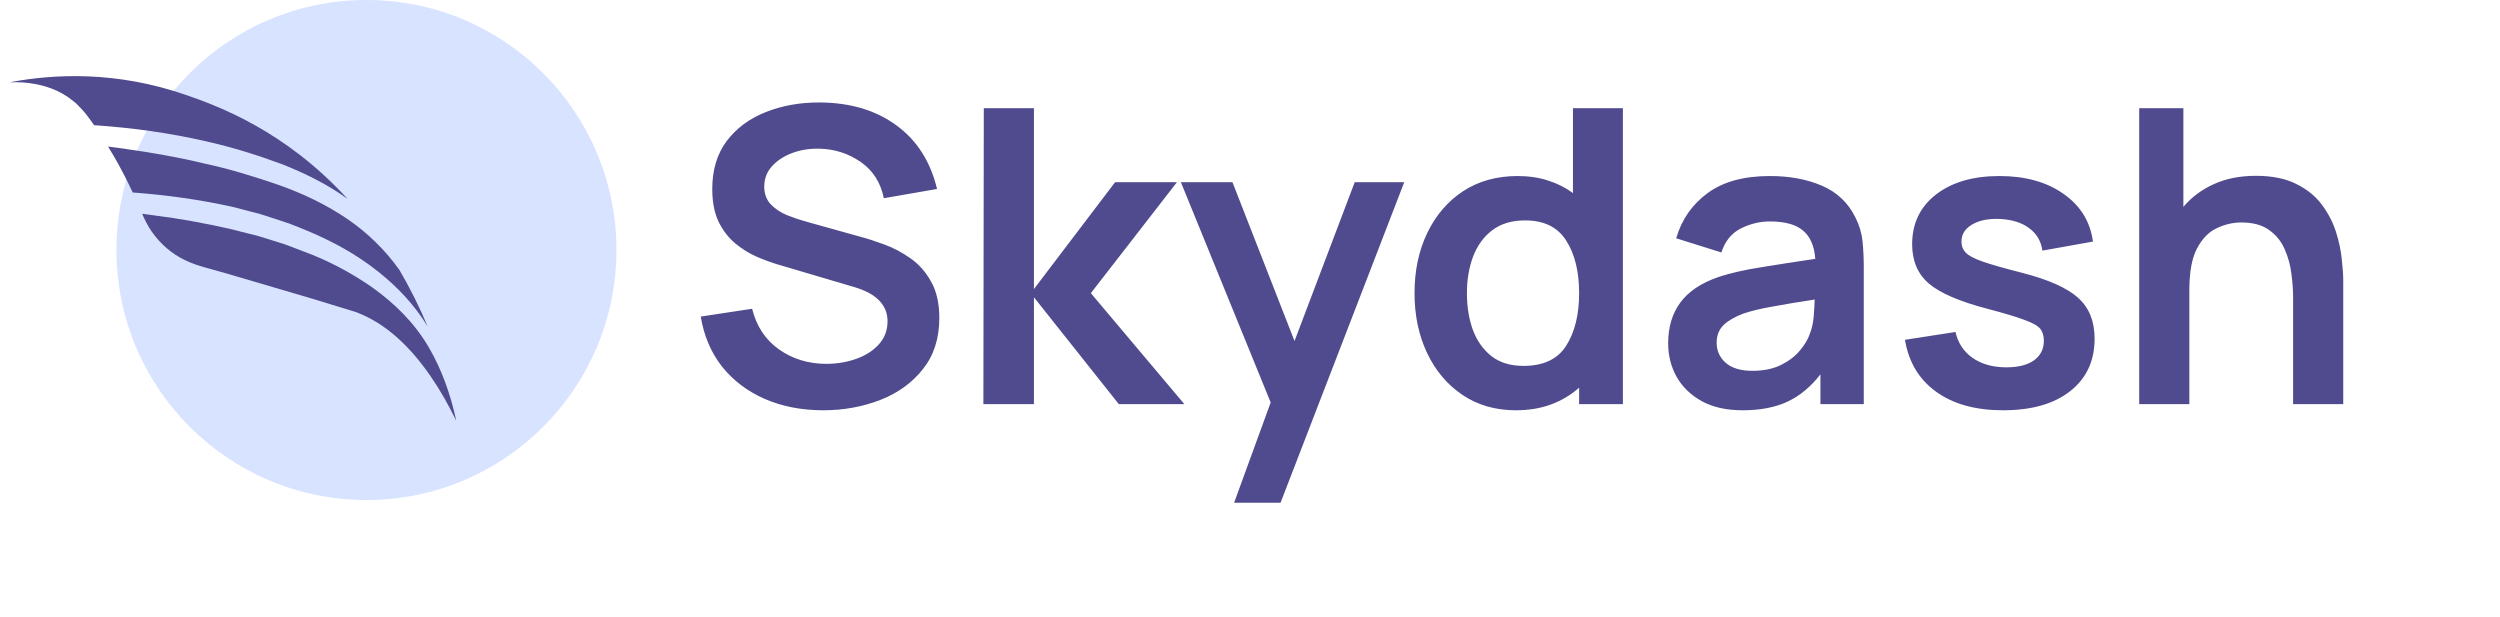
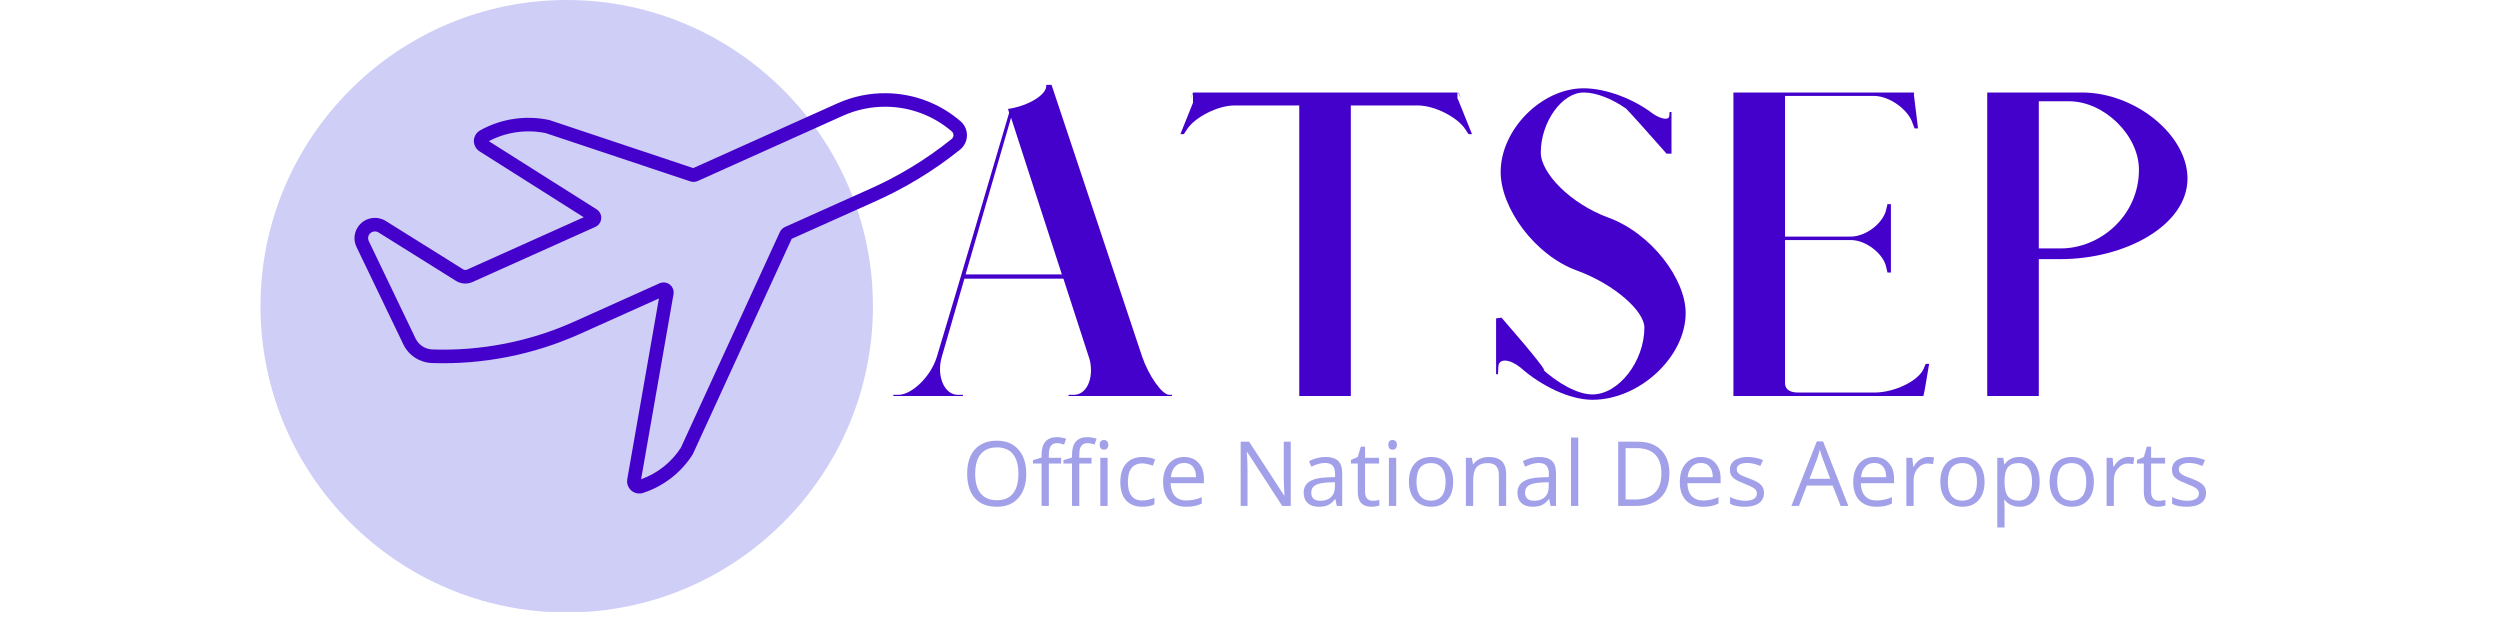
- <svg xmlns="http://www.w3.org/2000/svg" width="365" height="90" viewBox="0 0 365 90" fill="none">
-   <path d="M120.19 59.9C123.15 59.9 125.92 59.4 128.5 58.4C131.08 57.4 133.16 55.9 134.74 53.9C136.34 51.9 137.14 49.41 137.14 46.43C137.14 44.29 136.74 42.52 135.94 41.12C135.16 39.7 134.15 38.56 132.91 37.7C131.69 36.84 130.42 36.17 129.1 35.69C127.8 35.21 126.62 34.83 125.56 34.55L117.82 32.39C116.86 32.13 115.9 31.81 114.94 31.43C113.98 31.03 113.18 30.5 112.54 29.84C111.9 29.16 111.58 28.29 111.58 27.23C111.58 26.11 111.95 25.13 112.69 24.29C113.45 23.45 114.44 22.8 115.66 22.34C116.9 21.88 118.24 21.67 119.68 21.71C121.9 21.77 123.9 22.42 125.68 23.66C127.46 24.9 128.58 26.66 129.04 28.94L136.81 27.59C135.85 23.59 133.88 20.5 130.9 18.32C127.92 16.12 124.21 15 119.77 14.96C116.85 14.94 114.19 15.41 111.79 16.37C109.41 17.31 107.51 18.72 106.09 20.6C104.69 22.48 103.99 24.81 103.99 27.59C103.99 29.49 104.3 31.09 104.92 32.39C105.56 33.67 106.37 34.72 107.35 35.54C108.35 36.36 109.4 37.01 110.5 37.49C111.62 37.97 112.66 38.35 113.62 38.63L124.78 41.93C127.98 42.89 129.58 44.55 129.58 46.91C129.58 48.23 129.15 49.36 128.29 50.3C127.45 51.22 126.35 51.92 124.99 52.4C123.63 52.88 122.18 53.12 120.64 53.12C118.04 53.12 115.74 52.42 113.74 51.02C111.76 49.62 110.45 47.64 109.81 45.08L102.31 46.22C102.77 49.04 103.81 51.48 105.43 53.54C107.07 55.58 109.15 57.15 111.67 58.25C114.21 59.35 117.05 59.9 120.19 59.9ZM143.574 59H150.954V43.4L163.344 59H172.914L159.264 42.8L171.834 26.6H162.804L150.954 42.2V15.8H143.634L143.574 59ZM180.179 73.4H186.959L205.019 26.6H197.789L188.999 49.79L179.939 26.6H172.409L185.519 58.76L180.179 73.4ZM221.311 59.9C223.231 59.9 224.961 59.61 226.501 59.03C228.041 58.45 229.391 57.64 230.551 56.6V59H236.941V15.8H229.651V28.19C228.571 27.39 227.361 26.78 226.021 26.36C224.681 25.92 223.201 25.7 221.581 25.7C218.521 25.7 215.861 26.44 213.601 27.92C211.361 29.4 209.621 31.43 208.381 34.01C207.141 36.59 206.521 39.52 206.521 42.8C206.521 46.04 207.131 48.95 208.351 51.53C209.571 54.11 211.291 56.15 213.511 57.65C215.731 59.15 218.331 59.9 221.311 59.9ZM222.421 53.42C220.541 53.42 218.991 52.95 217.771 52.01C216.551 51.05 215.641 49.77 215.041 48.17C214.461 46.57 214.171 44.78 214.171 42.8C214.171 40.84 214.471 39.06 215.071 37.46C215.691 35.84 216.621 34.56 217.861 33.62C219.121 32.66 220.721 32.18 222.661 32.18C225.421 32.18 227.421 33.16 228.661 35.12C229.921 37.08 230.551 39.64 230.551 42.8C230.551 45.94 229.921 48.5 228.661 50.48C227.421 52.44 225.341 53.42 222.421 53.42ZM254.412 59.9C256.992 59.9 259.182 59.48 260.982 58.64C262.802 57.78 264.402 56.45 265.782 54.65V59H272.112V39.11C272.112 37.71 272.052 36.42 271.932 35.24C271.812 34.04 271.462 32.87 270.882 31.73C269.822 29.59 268.192 28.05 265.992 27.11C263.812 26.17 261.282 25.7 258.402 25.7C254.602 25.7 251.572 26.53 249.312 28.19C247.052 29.85 245.522 32.05 244.722 34.79L251.322 36.86C251.862 35.2 252.812 34.03 254.172 33.35C255.532 32.67 256.942 32.33 258.402 32.33C260.602 32.33 262.222 32.78 263.262 33.68C264.302 34.56 264.892 35.93 265.032 37.79C262.192 38.21 259.552 38.62 257.112 39.02C254.692 39.4 252.632 39.87 250.932 40.43C248.372 41.31 246.502 42.56 245.322 44.18C244.142 45.78 243.552 47.76 243.552 50.12C243.552 51.9 243.962 53.53 244.782 55.01C245.622 56.49 246.852 57.68 248.472 58.58C250.092 59.46 252.072 59.9 254.412 59.9ZM255.852 54.14C254.152 54.14 252.852 53.75 251.952 52.97C251.072 52.19 250.632 51.21 250.632 50.03C250.632 48.97 250.972 48.11 251.652 47.45C252.352 46.79 253.322 46.23 254.562 45.77C255.702 45.39 257.072 45.06 258.672 44.78C260.272 44.48 262.362 44.13 264.942 43.73C264.922 44.49 264.872 45.34 264.792 46.28C264.712 47.2 264.522 48.03 264.222 48.77C263.982 49.51 263.512 50.3 262.812 51.14C262.132 51.98 261.212 52.69 260.052 53.27C258.892 53.85 257.492 54.14 255.852 54.14ZM292.433 59.9C296.613 59.9 299.883 58.97 302.243 57.11C304.623 55.25 305.813 52.69 305.813 49.43C305.813 46.91 305.013 44.93 303.413 43.49C301.833 42.05 299.103 40.83 295.223 39.83C292.703 39.19 290.803 38.65 289.523 38.21C288.263 37.77 287.423 37.33 287.003 36.89C286.583 36.45 286.373 35.92 286.373 35.3C286.373 34.22 286.893 33.38 287.933 32.78C288.973 32.16 290.343 31.89 292.043 31.97C293.803 32.07 295.213 32.52 296.273 33.32C297.353 34.12 297.993 35.21 298.193 36.59L305.573 35.27C305.173 32.35 303.743 30.03 301.283 28.31C298.823 26.57 295.703 25.7 291.923 25.7C288.063 25.7 284.973 26.6 282.653 28.4C280.333 30.2 279.173 32.62 279.173 35.66C279.173 38.08 279.983 39.99 281.603 41.39C283.243 42.79 286.093 44.02 290.153 45.08C292.593 45.72 294.393 46.26 295.553 46.7C296.733 47.12 297.503 47.55 297.863 47.99C298.223 48.43 298.403 49.02 298.403 49.76C298.403 50.96 297.923 51.91 296.963 52.61C296.003 53.29 294.663 53.63 292.943 53.63C290.963 53.63 289.313 53.17 287.993 52.25C286.693 51.33 285.863 50.07 285.503 48.47L278.123 49.61C278.663 52.87 280.183 55.4 282.683 57.2C285.183 59 288.433 59.9 292.433 59.9ZM312.324 59H319.644V42.35C319.644 39.73 320.014 37.71 320.754 36.29C321.514 34.85 322.474 33.86 323.634 33.32C324.814 32.76 326.014 32.48 327.234 32.48C328.954 32.48 330.324 32.86 331.344 33.62C332.364 34.36 333.114 35.31 333.594 36.47C334.094 37.61 334.414 38.8 334.554 40.04C334.714 41.28 334.794 42.4 334.794 43.4V59H342.114V40.91C342.114 40.15 342.044 39.14 341.904 37.88C341.784 36.62 341.504 35.29 341.064 33.89C340.624 32.49 339.944 31.17 339.024 29.93C338.104 28.67 336.854 27.65 335.274 26.87C333.714 26.07 331.744 25.67 329.364 25.67C327.024 25.67 324.964 26.08 323.184 26.9C321.424 27.7 319.954 28.8 318.774 30.2V15.8H312.324V59Z" fill="#504B8E" />
-   <circle cx="53.5" cy="36.5" r="36.5" fill="#D8E3FF" />
-   <path d="M3.437 12.043C5.632 12.232 7.878 12.779 9.927 14.173C10.411 14.576 10.953 14.886 11.396 15.378C11.841 15.859 12.33 16.332 12.706 16.862C13.061 17.329 13.405 17.793 13.739 18.277C19.212 18.651 24.674 19.388 30.083 20.632C33.851 21.479 37.574 22.635 41.259 24.001C44.498 25.298 47.719 26.857 50.724 29.02C41.603 19.039 31.788 15.466 27.132 13.856C16.999 10.349 7.944 10.771 1.394 12.014C2.068 11.989 2.754 12.005 3.437 12.043Z" fill="#504B8E" />
-   <path d="M29.634 23.831C25.952 22.93 22.223 22.306 18.488 21.769C17.584 21.635 16.679 21.5 15.779 21.401C16.863 23.154 17.881 25.009 18.811 26.919C19 27.305 19.186 27.704 19.374 28.101C24.255 28.462 29.132 29.135 33.975 30.208L36.744 30.925L38.126 31.295L39.495 31.739L42.232 32.637C43.142 32.985 44.041 33.35 44.945 33.728C48.532 35.235 52.068 37.127 55.31 39.737C57.967 41.85 60.479 44.453 62.436 47.665C61.301 44.963 59.941 42.187 58.316 39.415C56.192 36.434 53.663 34.027 50.928 32.116C47.68 29.882 44.179 28.224 40.584 26.97C36.989 25.729 33.335 24.613 29.634 23.831Z" fill="#504B8E" />
-   <path d="M54.327 41.942C51.136 39.724 47.738 37.96 44.217 36.672L41.59 35.671L38.917 34.835L37.576 34.422L36.222 34.084L33.522 33.406C29.894 32.589 26.243 31.91 22.57 31.456C21.965 31.363 21.359 31.278 20.75 31.207C21.178 32.184 21.604 33.027 22.136 33.79C23.44 35.651 25.102 37.066 26.972 37.963C27.904 38.426 28.871 38.745 29.892 39.035L33.048 39.92L45.655 43.629L51.934 45.553C54.124 46.363 56.181 47.66 58.023 49.314C61.585 52.516 64.358 56.817 66.612 61.425C65.782 57.542 64.462 53.888 62.634 50.767C60.463 47.017 57.486 44.205 54.327 41.942Z" fill="#504B8E" />
+ <svg xmlns="http://www.w3.org/2000/svg" xmlns:xlink="http://www.w3.org/1999/xlink" width="273.75pt" height="67.5pt" viewBox="0 0 273.75 67.5" version="1.2">
+   <defs>
+     <g>
+       <symbol overflow="visible" id="glyph1-0">
+         <path style="stroke:none;" d="" />
+       </symbol>
+       <symbol overflow="visible" id="glyph1-1">
+         <path style="stroke:none;" d="" />
+       </symbol>
+       <symbol overflow="visible" id="glyph2-0">
+         <path style="stroke:none;" d="M 0.922 -7.031 L 4.969 -7.031 L 4.969 0 L 0.922 0 Z M 1.422 -0.5 L 4.469 -0.5 L 4.469 -6.531 L 1.422 -6.531 Z M 1.422 -0.5 " />
+       </symbol>
+       <symbol overflow="visible" id="glyph2-1">
+         <path style="stroke:none;" d="M 7.062 -3.516 C 7.062 -2.398 6.773 -1.52 6.203 -0.875 C 5.641 -0.227 4.852 0.094 3.844 0.094 C 2.801 0.094 2 -0.219 1.438 -0.844 C 0.875 -1.477 0.594 -2.375 0.594 -3.531 C 0.594 -4.676 0.875 -5.562 1.438 -6.188 C 2.008 -6.82 2.812 -7.141 3.844 -7.141 C 4.852 -7.141 5.641 -6.816 6.203 -6.172 C 6.773 -5.535 7.062 -4.648 7.062 -3.516 Z M 1.469 -3.516 C 1.469 -2.566 1.672 -1.848 2.078 -1.359 C 2.484 -0.867 3.07 -0.625 3.844 -0.625 C 4.625 -0.625 5.211 -0.867 5.609 -1.359 C 6.004 -1.848 6.203 -2.566 6.203 -3.516 C 6.203 -4.461 6.004 -5.18 5.609 -5.672 C 5.211 -6.16 4.625 -6.406 3.844 -6.406 C 3.07 -6.406 2.484 -6.16 2.078 -5.672 C 1.672 -5.18 1.469 -4.461 1.469 -3.516 Z M 1.469 -3.516 " />
+       </symbol>
+       <symbol overflow="visible" id="glyph2-2">
+         <path style="stroke:none;" d="M 3.219 -4.641 L 1.875 -4.641 L 1.875 0 L 1.078 0 L 1.078 -4.641 L 0.141 -4.641 L 0.141 -5.016 L 1.078 -5.297 L 1.078 -5.594 C 1.078 -6.883 1.645 -7.531 2.781 -7.531 C 3.062 -7.531 3.391 -7.473 3.766 -7.359 L 3.547 -6.719 C 3.242 -6.82 2.984 -6.875 2.766 -6.875 C 2.461 -6.875 2.238 -6.77 2.094 -6.562 C 1.945 -6.363 1.875 -6.047 1.875 -5.609 L 1.875 -5.266 L 3.219 -5.266 Z M 3.219 -4.641 " />
+       </symbol>
+       <symbol overflow="visible" id="glyph2-3">
+         <path style="stroke:none;" d="M 1.641 0 L 0.844 0 L 0.844 -5.266 L 1.641 -5.266 Z M 0.781 -6.703 C 0.781 -6.879 0.82 -7.008 0.906 -7.094 C 1 -7.176 1.113 -7.219 1.25 -7.219 C 1.375 -7.219 1.484 -7.176 1.578 -7.094 C 1.672 -7.008 1.719 -6.879 1.719 -6.703 C 1.719 -6.516 1.672 -6.375 1.578 -6.281 C 1.484 -6.195 1.375 -6.156 1.25 -6.156 C 1.113 -6.156 1 -6.195 0.906 -6.281 C 0.82 -6.375 0.781 -6.516 0.781 -6.703 Z M 0.781 -6.703 " />
+       </symbol>
+       <symbol overflow="visible" id="glyph2-4">
+         <path style="stroke:none;" d="M 2.953 0.094 C 2.191 0.094 1.598 -0.141 1.172 -0.609 C 0.754 -1.078 0.547 -1.738 0.547 -2.594 C 0.547 -3.477 0.758 -4.16 1.188 -4.641 C 1.613 -5.117 2.219 -5.359 3 -5.359 C 3.258 -5.359 3.516 -5.332 3.766 -5.281 C 4.016 -5.227 4.211 -5.164 4.359 -5.094 L 4.109 -4.406 C 3.93 -4.477 3.738 -4.535 3.531 -4.578 C 3.32 -4.629 3.141 -4.656 2.984 -4.656 C 1.91 -4.656 1.375 -3.973 1.375 -2.609 C 1.375 -1.961 1.504 -1.461 1.766 -1.109 C 2.023 -0.766 2.414 -0.594 2.938 -0.594 C 3.375 -0.594 3.82 -0.691 4.281 -0.891 L 4.281 -0.172 C 3.926 0.004 3.484 0.094 2.953 0.094 Z M 2.953 0.094 " />
+       </symbol>
+       <symbol overflow="visible" id="glyph2-5">
+         <path style="stroke:none;" d="M 3.078 0.094 C 2.297 0.094 1.676 -0.141 1.219 -0.609 C 0.77 -1.086 0.547 -1.75 0.547 -2.594 C 0.547 -3.438 0.754 -4.109 1.172 -4.609 C 1.598 -5.109 2.16 -5.359 2.859 -5.359 C 3.523 -5.359 4.051 -5.141 4.438 -4.703 C 4.82 -4.273 5.016 -3.707 5.016 -3 L 5.016 -2.484 L 1.375 -2.484 C 1.395 -1.867 1.551 -1.398 1.844 -1.078 C 2.145 -0.754 2.562 -0.594 3.094 -0.594 C 3.664 -0.594 4.227 -0.711 4.781 -0.953 L 4.781 -0.25 C 4.5 -0.125 4.234 -0.035 3.984 0.016 C 3.734 0.066 3.43 0.094 3.078 0.094 Z M 2.859 -4.703 C 2.43 -4.703 2.094 -4.562 1.844 -4.281 C 1.594 -4.008 1.445 -3.629 1.406 -3.141 L 4.156 -3.141 C 4.156 -3.641 4.039 -4.023 3.812 -4.297 C 3.594 -4.566 3.273 -4.703 2.859 -4.703 Z M 2.859 -4.703 " />
+       </symbol>
+       <symbol overflow="visible" id="glyph2-6">
+         <path style="stroke:none;" d="" />
+       </symbol>
+       <symbol overflow="visible" id="glyph2-7">
+         <path style="stroke:none;" d="M 6.453 0 L 5.516 0 L 1.688 -5.891 L 1.641 -5.891 C 1.691 -5.203 1.719 -4.57 1.719 -4 L 1.719 0 L 0.969 0 L 0.969 -7.031 L 1.891 -7.031 L 5.719 -1.156 L 5.766 -1.156 C 5.754 -1.238 5.738 -1.516 5.719 -1.984 C 5.695 -2.453 5.688 -2.789 5.688 -3 L 5.688 -7.031 L 6.453 -7.031 Z M 6.453 0 " />
+       </symbol>
+       <symbol overflow="visible" id="glyph2-8">
+         <path style="stroke:none;" d="M 4.078 0 L 3.922 -0.75 L 3.891 -0.75 C 3.629 -0.414 3.363 -0.191 3.094 -0.078 C 2.832 0.035 2.508 0.094 2.125 0.094 C 1.602 0.094 1.191 -0.039 0.891 -0.312 C 0.598 -0.582 0.453 -0.961 0.453 -1.453 C 0.453 -2.516 1.301 -3.07 3 -3.125 L 3.891 -3.156 L 3.891 -3.484 C 3.891 -3.898 3.801 -4.207 3.625 -4.406 C 3.445 -4.602 3.164 -4.703 2.781 -4.703 C 2.344 -4.703 1.844 -4.566 1.281 -4.297 L 1.047 -4.906 C 1.305 -5.039 1.586 -5.148 1.891 -5.234 C 2.203 -5.316 2.516 -5.359 2.828 -5.359 C 3.453 -5.359 3.914 -5.219 4.219 -4.938 C 4.52 -4.656 4.672 -4.207 4.672 -3.594 L 4.672 0 Z M 2.281 -0.562 C 2.781 -0.562 3.172 -0.695 3.453 -0.969 C 3.734 -1.238 3.875 -1.617 3.875 -2.109 L 3.875 -2.594 L 3.078 -2.562 C 2.441 -2.531 1.984 -2.426 1.703 -2.25 C 1.422 -2.082 1.281 -1.816 1.281 -1.453 C 1.281 -1.16 1.367 -0.938 1.547 -0.781 C 1.723 -0.633 1.969 -0.562 2.281 -0.562 Z M 2.281 -0.562 " />
+       </symbol>
+       <symbol overflow="visible" id="glyph2-9">
+         <path style="stroke:none;" d="M 2.547 -0.562 C 2.691 -0.562 2.828 -0.57 2.953 -0.594 C 3.086 -0.613 3.191 -0.633 3.266 -0.656 L 3.266 -0.047 C 3.18 -0.004 3.055 0.023 2.891 0.047 C 2.723 0.078 2.57 0.094 2.438 0.094 C 1.414 0.094 0.906 -0.441 0.906 -1.516 L 0.906 -4.641 L 0.156 -4.641 L 0.156 -5.031 L 0.906 -5.359 L 1.234 -6.484 L 1.703 -6.484 L 1.703 -5.266 L 3.234 -5.266 L 3.234 -4.641 L 1.703 -4.641 L 1.703 -1.547 C 1.703 -1.234 1.773 -0.988 1.922 -0.812 C 2.078 -0.645 2.285 -0.562 2.547 -0.562 Z M 2.547 -0.562 " />
+       </symbol>
+       <symbol overflow="visible" id="glyph2-10">
+         <path style="stroke:none;" d="M 5.391 -2.641 C 5.391 -1.773 5.172 -1.102 4.734 -0.625 C 4.305 -0.145 3.711 0.094 2.953 0.094 C 2.484 0.094 2.066 -0.016 1.703 -0.234 C 1.336 -0.453 1.051 -0.77 0.844 -1.188 C 0.645 -1.602 0.547 -2.086 0.547 -2.641 C 0.547 -3.492 0.758 -4.16 1.188 -4.641 C 1.625 -5.117 2.223 -5.359 2.984 -5.359 C 3.723 -5.359 4.305 -5.113 4.734 -4.625 C 5.172 -4.133 5.391 -3.473 5.391 -2.641 Z M 1.375 -2.641 C 1.375 -1.961 1.508 -1.445 1.781 -1.094 C 2.051 -0.75 2.445 -0.578 2.969 -0.578 C 3.488 -0.578 3.883 -0.75 4.156 -1.094 C 4.426 -1.445 4.562 -1.961 4.562 -2.641 C 4.562 -3.305 4.426 -3.812 4.156 -4.156 C 3.883 -4.508 3.484 -4.688 2.953 -4.688 C 2.43 -4.688 2.035 -4.516 1.766 -4.172 C 1.504 -3.828 1.375 -3.316 1.375 -2.641 Z M 1.375 -2.641 " />
+       </symbol>
+       <symbol overflow="visible" id="glyph2-11">
+         <path style="stroke:none;" d="M 4.453 0 L 4.453 -3.406 C 4.453 -3.832 4.352 -4.148 4.156 -4.359 C 3.957 -4.578 3.648 -4.688 3.234 -4.688 C 2.68 -4.688 2.273 -4.535 2.016 -4.234 C 1.766 -3.941 1.641 -3.453 1.641 -2.766 L 1.641 0 L 0.844 0 L 0.844 -5.266 L 1.5 -5.266 L 1.625 -4.547 L 1.656 -4.547 C 1.82 -4.805 2.051 -5.004 2.344 -5.141 C 2.645 -5.285 2.973 -5.359 3.328 -5.359 C 3.961 -5.359 4.441 -5.207 4.766 -4.906 C 5.086 -4.602 5.25 -4.113 5.25 -3.438 L 5.25 0 Z M 4.453 0 " />
+       </symbol>
+       <symbol overflow="visible" id="glyph2-12">
+         <path style="stroke:none;" d="M 1.641 0 L 0.844 0 L 0.844 -7.484 L 1.641 -7.484 Z M 1.641 0 " />
+       </symbol>
+       <symbol overflow="visible" id="glyph2-13">
+         <path style="stroke:none;" d="M 6.578 -3.578 C 6.578 -2.422 6.258 -1.535 5.625 -0.922 C 5 -0.305 4.094 0 2.906 0 L 0.969 0 L 0.969 -7.031 L 3.125 -7.031 C 4.219 -7.031 5.066 -6.723 5.672 -6.109 C 6.273 -5.504 6.578 -4.66 6.578 -3.578 Z M 5.703 -3.547 C 5.703 -4.461 5.473 -5.156 5.016 -5.625 C 4.555 -6.094 3.875 -6.328 2.969 -6.328 L 1.781 -6.328 L 1.781 -0.703 L 2.781 -0.703 C 3.75 -0.703 4.477 -0.941 4.969 -1.422 C 5.457 -1.898 5.703 -2.609 5.703 -3.547 Z M 5.703 -3.547 " />
+       </symbol>
+       <symbol overflow="visible" id="glyph2-14">
+         <path style="stroke:none;" d="M 4.25 -1.438 C 4.25 -0.945 4.062 -0.566 3.688 -0.297 C 3.32 -0.035 2.812 0.094 2.156 0.094 C 1.457 0.094 0.914 -0.016 0.531 -0.234 L 0.531 -0.969 C 0.781 -0.844 1.051 -0.742 1.344 -0.672 C 1.633 -0.598 1.91 -0.562 2.172 -0.562 C 2.586 -0.562 2.906 -0.629 3.125 -0.766 C 3.352 -0.898 3.469 -1.102 3.469 -1.375 C 3.469 -1.57 3.379 -1.742 3.203 -1.891 C 3.023 -2.035 2.68 -2.207 2.172 -2.406 C 1.68 -2.594 1.332 -2.754 1.125 -2.891 C 0.914 -3.023 0.758 -3.176 0.656 -3.344 C 0.562 -3.52 0.516 -3.727 0.516 -3.969 C 0.516 -4.406 0.688 -4.742 1.031 -4.984 C 1.383 -5.234 1.863 -5.359 2.469 -5.359 C 3.039 -5.359 3.598 -5.242 4.141 -5.016 L 3.844 -4.375 C 3.32 -4.594 2.844 -4.703 2.406 -4.703 C 2.031 -4.703 1.742 -4.641 1.547 -4.516 C 1.359 -4.398 1.266 -4.238 1.266 -4.031 C 1.266 -3.883 1.301 -3.758 1.375 -3.656 C 1.445 -3.562 1.562 -3.469 1.719 -3.375 C 1.883 -3.289 2.191 -3.164 2.641 -3 C 3.266 -2.77 3.688 -2.539 3.906 -2.312 C 4.133 -2.082 4.25 -1.789 4.25 -1.438 Z M 4.25 -1.438 " />
+       </symbol>
+       <symbol overflow="visible" id="glyph2-15">
+         <path style="stroke:none;" d="M 5.391 0 L 4.516 -2.234 L 1.688 -2.234 L 0.828 0 L 0 0 L 2.781 -7.062 L 3.469 -7.062 L 6.234 0 Z M 4.25 -2.969 L 3.438 -5.141 C 3.332 -5.422 3.223 -5.758 3.109 -6.156 C 3.035 -5.852 2.938 -5.516 2.812 -5.141 L 1.984 -2.969 Z M 4.25 -2.969 " />
+       </symbol>
+       <symbol overflow="visible" id="glyph2-16">
+         <path style="stroke:none;" d="M 3.25 -5.359 C 3.477 -5.359 3.688 -5.344 3.875 -5.312 L 3.766 -4.562 C 3.547 -4.613 3.352 -4.641 3.188 -4.641 C 2.758 -4.641 2.395 -4.461 2.094 -4.109 C 1.789 -3.766 1.641 -3.336 1.641 -2.828 L 1.641 0 L 0.844 0 L 0.844 -5.266 L 1.5 -5.266 L 1.594 -4.297 L 1.641 -4.297 C 1.828 -4.641 2.055 -4.898 2.328 -5.078 C 2.609 -5.266 2.914 -5.359 3.25 -5.359 Z M 3.25 -5.359 " />
+       </symbol>
+       <symbol overflow="visible" id="glyph2-17">
+         <path style="stroke:none;" d="M 3.297 0.094 C 2.953 0.094 2.641 0.031 2.359 -0.094 C 2.078 -0.219 1.836 -0.41 1.641 -0.672 L 1.594 -0.672 C 1.625 -0.367 1.641 -0.078 1.641 0.203 L 1.641 2.359 L 0.844 2.359 L 0.844 -5.266 L 1.5 -5.266 L 1.609 -4.547 L 1.641 -4.547 C 1.848 -4.836 2.086 -5.047 2.359 -5.172 C 2.629 -5.297 2.941 -5.359 3.297 -5.359 C 3.992 -5.359 4.531 -5.117 4.906 -4.641 C 5.289 -4.172 5.484 -3.504 5.484 -2.641 C 5.484 -1.773 5.289 -1.102 4.906 -0.625 C 4.52 -0.145 3.984 0.094 3.297 0.094 Z M 3.188 -4.688 C 2.645 -4.688 2.254 -4.535 2.016 -4.234 C 1.773 -3.941 1.648 -3.469 1.641 -2.812 L 1.641 -2.641 C 1.641 -1.898 1.766 -1.367 2.016 -1.047 C 2.266 -0.734 2.66 -0.578 3.203 -0.578 C 3.66 -0.578 4.016 -0.758 4.266 -1.125 C 4.523 -1.488 4.656 -1.992 4.656 -2.641 C 4.656 -3.305 4.523 -3.812 4.266 -4.156 C 4.016 -4.508 3.656 -4.688 3.188 -4.688 Z M 3.188 -4.688 " />
+       </symbol>
+       <symbol overflow="visible" id="glyph0-0">
+         <path style="stroke:none;" d="M -1.254 0 L 6.363 0 L 6.363 -0.125 L 5.816 -0.125 C 4.312 -0.125 3.434 -2.219 4.059 -4.312 L 6.527 -12.848 L 17.367 -12.848 L 20.258 -3.934 C 20.715 -1.926 19.922 -0.125 18.5 -0.125 L 17.953 -0.125 L 17.914 0 L 29.254 0 L 29.254 -0.125 L 28.961 -0.125 C 28.168 -0.125 26.703 -2.219 25.988 -4.312 L 16.07 -34.066 L 15.484 -34.066 C 15.652 -33.062 13.602 -31.766 11.301 -31.43 L 11.426 -31.012 C 8.789 -22.098 6.195 -13.184 3.516 -4.312 C 2.887 -2.176 0.797 -0.125 -0.711 -0.125 L -1.254 -0.125 Z M 6.656 -13.309 L 11.637 -30.469 L 17.199 -13.309 Z M 6.656 -13.309 " />
+       </symbol>
+       <symbol overflow="visible" id="glyph0-1">
+         <path style="stroke:none;" d="M 13.938 0 L 19.586 0 L 19.586 -31.809 L 26.953 -31.809 C 28.754 -31.809 31.305 -30.512 32.141 -29.172 L 32.477 -28.668 L 32.855 -28.668 L 31.305 -32.52 L 31.262 -32.52 L 31.262 -33.23 L 2.301 -33.23 L 2.219 -33.02 L 2.051 -32.52 L 2.301 -33.148 L 2.301 -32.102 L 0.922 -28.668 L 1.297 -28.668 L 1.633 -29.172 C 2.469 -30.512 5.023 -31.809 6.82 -31.809 L 13.938 -31.809 Z M 31.641 -32.52 L 31.473 -33.02 C 31.43 -33.188 31.43 -33.23 31.348 -33.23 Z M 31.641 -32.52 " />
+       </symbol>
+       <symbol overflow="visible" id="glyph0-2">
+         <path style="stroke:none;" d="M 12.516 0.418 C 17.66 0.418 22.727 -4.27 22.727 -9.082 C 22.727 -12.809 18.957 -17.828 14.23 -19.543 C 10.129 -21.051 6.863 -24.398 6.863 -26.66 C 6.863 -29.965 9.164 -33.23 11.551 -33.23 C 12.973 -33.23 14.691 -32.52 16.195 -31.473 C 16.656 -31.012 18.539 -28.918 20.34 -26.867 L 20.633 -26.535 L 21.176 -26.535 L 21.176 -31.098 L 20.969 -31.098 L 20.926 -30.637 C 20.883 -30.176 20.047 -30.301 19.168 -30.887 C 17.117 -32.477 14.062 -33.691 11.551 -33.691 C 6.949 -33.691 2.469 -29.172 2.469 -24.523 C 2.469 -20.59 6.195 -15.402 10.84 -13.727 C 14.941 -12.223 18.207 -9.293 18.207 -7.492 C 18.207 -3.809 15.402 -0.168 12.516 -0.168 C 10.922 -0.168 8.789 -1.34 6.949 -3.012 C 8.035 -2.051 6.027 -4.605 2.848 -8.246 L 2.555 -8.578 L 1.969 -8.496 L 1.969 -2.387 L 2.176 -2.387 L 2.219 -3.223 C 2.262 -4.145 3.434 -4.059 4.605 -3.141 C 6.906 -1.09 10.043 0.418 12.516 0.418 Z M 12.516 0.418 " />
+       </symbol>
+       <symbol overflow="visible" id="glyph0-3">
+         <path style="stroke:none;" d="M 3.598 0 L 24.398 0 L 24.441 -0.168 C 24.484 -0.168 24.984 -3.305 25.027 -3.516 L 24.652 -3.516 L 24.441 -3.012 C 23.898 -1.676 21.262 -0.375 19.043 -0.375 L 10.672 -0.375 C 9.586 -0.375 9.25 -0.879 9.25 -1.422 L 9.25 -17.074 L 16.449 -17.074 C 18.121 -17.074 20.047 -15.57 20.34 -14.062 L 20.465 -13.52 L 20.844 -13.52 L 20.844 -21.008 L 20.465 -21.008 L 20.34 -20.465 C 20.047 -18.957 18.121 -17.453 16.449 -17.453 L 9.25 -17.453 L 9.25 -32.855 L 19 -32.855 C 20.676 -32.855 22.766 -31.348 23.227 -29.84 L 23.438 -29.297 L 23.812 -29.297 L 23.352 -33.062 L 23.395 -33.062 L 23.352 -33.23 L 3.598 -33.23 Z M 3.598 0 " />
+       </symbol>
+       <symbol overflow="visible" id="glyph0-4">
+         <path style="stroke:none;" d="M 5.023 0 L 10.672 0 L 10.672 -14.984 L 13.059 -14.984 C 20.09 -14.984 26.953 -18.664 26.953 -23.812 C 26.953 -28.586 21.219 -33.23 15.402 -33.23 L 5.023 -33.23 Z M 10.672 -16.156 L 10.672 -32.27 L 13.977 -32.27 C 17.828 -32.27 21.637 -28.543 21.637 -24.777 C 21.637 -19.754 17.41 -16.156 13.059 -16.156 Z M 10.672 -16.156 " />
+       </symbol>
+     </g>
+     <clipPath id="clip1">
+       <path d="M 28.523 0 L 95.586 0 L 95.586 67.004 L 28.523 67.004 Z M 28.523 0 " />
+     </clipPath>
+     <clipPath id="clip2">
+       <path d="M 38.816 10.195 L 105.883 10.195 L 105.883 54.035 L 38.816 54.035 Z M 38.816 10.195 " />
+     </clipPath>
+   </defs>
+   <g id="surface1">
+     <g clip-path="url(#clip1)" clip-rule="nonzero">
+       <path style=" stroke:none;fill-rule:nonzero;fill:rgb(81.18%,80.779%,96.469%);fill-opacity:1;" d="M 62.055 0 C 43.566 0 28.523 15.043 28.523 33.531 C 28.523 52.023 43.566 67.066 62.055 67.066 C 80.543 67.066 95.586 52.023 95.586 33.531 C 95.586 15.043 80.543 0 62.055 0 Z M 62.055 0 " />
+     </g>
+     <g clip-path="url(#clip2)" clip-rule="nonzero">
+       <path style=" stroke:none;fill-rule:nonzero;fill:rgb(26.669%,0.389%,79.61%);fill-opacity:1;" d="M 97.082 11.688 C 99.715 11.723 102.238 12.684 104.227 14.395 C 104.445 14.598 104.465 14.941 104.262 15.168 C 104.234 15.195 104.203 15.227 104.168 15.25 C 101.363 17.5 98.266 19.375 94.969 20.812 L 85.941 24.863 C 85.703 24.969 85.508 25.164 85.395 25.406 L 74.547 49.039 C 73.516 50.629 71.992 51.836 70.199 52.477 L 73.75 32.215 C 73.855 31.617 73.457 31.047 72.855 30.941 C 72.641 30.906 72.414 30.938 72.211 31.023 L 62.883 35.215 C 58.012 37.402 52.703 38.445 47.359 38.266 C 46.562 38.242 45.848 37.781 45.504 37.062 L 40.383 26.402 C 40.203 26.035 40.359 25.59 40.727 25.414 C 40.961 25.305 41.234 25.316 41.449 25.453 L 49.926 30.754 C 50.477 31.098 51.16 31.145 51.754 30.875 L 65.191 24.844 C 65.746 24.594 65.992 23.949 65.742 23.398 C 65.656 23.203 65.508 23.035 65.328 22.922 L 53.523 15.457 C 55.441 14.453 57.645 14.141 59.762 14.578 L 75.578 19.859 C 75.84 19.949 76.129 19.938 76.387 19.824 L 92.324 12.664 C 93.812 12 95.434 11.664 97.062 11.688 Z M 97.082 10.207 C 95.238 10.176 93.398 10.555 91.711 11.312 L 75.91 18.406 L 60.156 13.145 C 57.57 12.59 54.875 12.992 52.57 14.277 C 51.926 14.641 51.695 15.449 52.059 16.09 C 52.164 16.285 52.32 16.445 52.504 16.57 L 63.918 23.789 L 51.141 29.523 C 51.004 29.586 50.852 29.578 50.719 29.496 L 42.246 24.199 C 41.199 23.547 39.816 23.859 39.164 24.898 C 38.75 25.543 38.703 26.355 39.039 27.043 L 44.164 37.703 C 44.742 38.918 45.957 39.707 47.309 39.754 C 52.875 39.938 58.41 38.848 63.488 36.57 L 72.152 32.68 L 68.684 52.477 C 68.559 53.199 69.047 53.895 69.773 54.02 C 69.992 54.055 70.211 54.043 70.422 53.973 C 72.676 53.234 74.594 51.742 75.855 49.75 L 86.688 26.152 L 95.57 22.172 C 98.98 20.676 102.184 18.746 105.086 16.418 C 105.977 15.734 106.145 14.461 105.461 13.57 C 105.375 13.465 105.281 13.363 105.18 13.277 C 102.93 11.332 100.059 10.246 97.074 10.207 L 97.082 10.207 " />
+     </g>
+     <g style="fill:rgb(26.669%,0.389%,79.61%);fill-opacity:1;">
+       <use xlink:href="#glyph0-0" x="99.075" y="43.359" />
+       <use xlink:href="#glyph0-1" x="128.33" y="43.359" />
+       <use xlink:href="#glyph0-2" x="161.853" y="43.359" />
+       <use xlink:href="#glyph0-3" x="186.211" y="43.359" />
+       <use xlink:href="#glyph0-4" x="212.577" y="43.359" />
+     </g>
+     <g style="fill:rgb(13.329%,13.329%,13.329%);fill-opacity:1;">
+       <use xlink:href="#glyph1-1" x="170.851" y="62.443" />
+     </g>
+     <g style="fill:rgb(63.53%,62.749%,90.979%);fill-opacity:1;">
+       <use xlink:href="#glyph2-1" x="105.313" y="55.397" />
+       <use xlink:href="#glyph2-2" x="112.974" y="55.397" />
+       <use xlink:href="#glyph2-2" x="116.307" y="55.397" />
+       <use xlink:href="#glyph2-3" x="119.64" y="55.397" />
+       <use xlink:href="#glyph2-4" x="122.128" y="55.397" />
+       <use xlink:href="#glyph2-5" x="126.811" y="55.397" />
+       <use xlink:href="#glyph2-6" x="132.329" y="55.397" />
+       <use xlink:href="#glyph2-7" x="134.884" y="55.397" />
+       <use xlink:href="#glyph2-8" x="142.3" y="55.397" />
+       <use xlink:href="#glyph2-9" x="147.77" y="55.397" />
+       <use xlink:href="#glyph2-3" x="151.243" y="55.397" />
+       <use xlink:href="#glyph2-10" x="153.731" y="55.397" />
+       <use xlink:href="#glyph2-11" x="159.672" y="55.397" />
+       <use xlink:href="#glyph2-8" x="165.709" y="55.397" />
+       <use xlink:href="#glyph2-12" x="171.179" y="55.397" />
+       <use xlink:href="#glyph2-6" x="173.667" y="55.397" />
+       <use xlink:href="#glyph2-13" x="176.222" y="55.397" />
+       <use xlink:href="#glyph2-5" x="183.393" y="55.397" />
+       <use xlink:href="#glyph2-14" x="188.911" y="55.397" />
+       <use xlink:href="#glyph2-6" x="193.604" y="55.397" />
+       <use xlink:href="#glyph2-15" x="196.159" y="55.397" />
+       <use xlink:href="#glyph2-5" x="202.383" y="55.397" />
+       <use xlink:href="#glyph2-16" x="207.902" y="55.397" />
+       <use xlink:href="#glyph2-10" x="211.917" y="55.397" />
+       <use xlink:href="#glyph2-17" x="217.858" y="55.397" />
+       <use xlink:href="#glyph2-10" x="223.885" y="55.397" />
+       <use xlink:href="#glyph2-16" x="229.827" y="55.397" />
+       <use xlink:href="#glyph2-9" x="233.842" y="55.397" />
+       <use xlink:href="#glyph2-14" x="237.314" y="55.397" />
+     </g>
+     <g style="fill:rgb(63.53%,62.749%,90.979%);fill-opacity:1;">
+       <use xlink:href="#glyph2-6" x="242.006" y="55.397" />
+     </g>
+   </g>
</svg>
